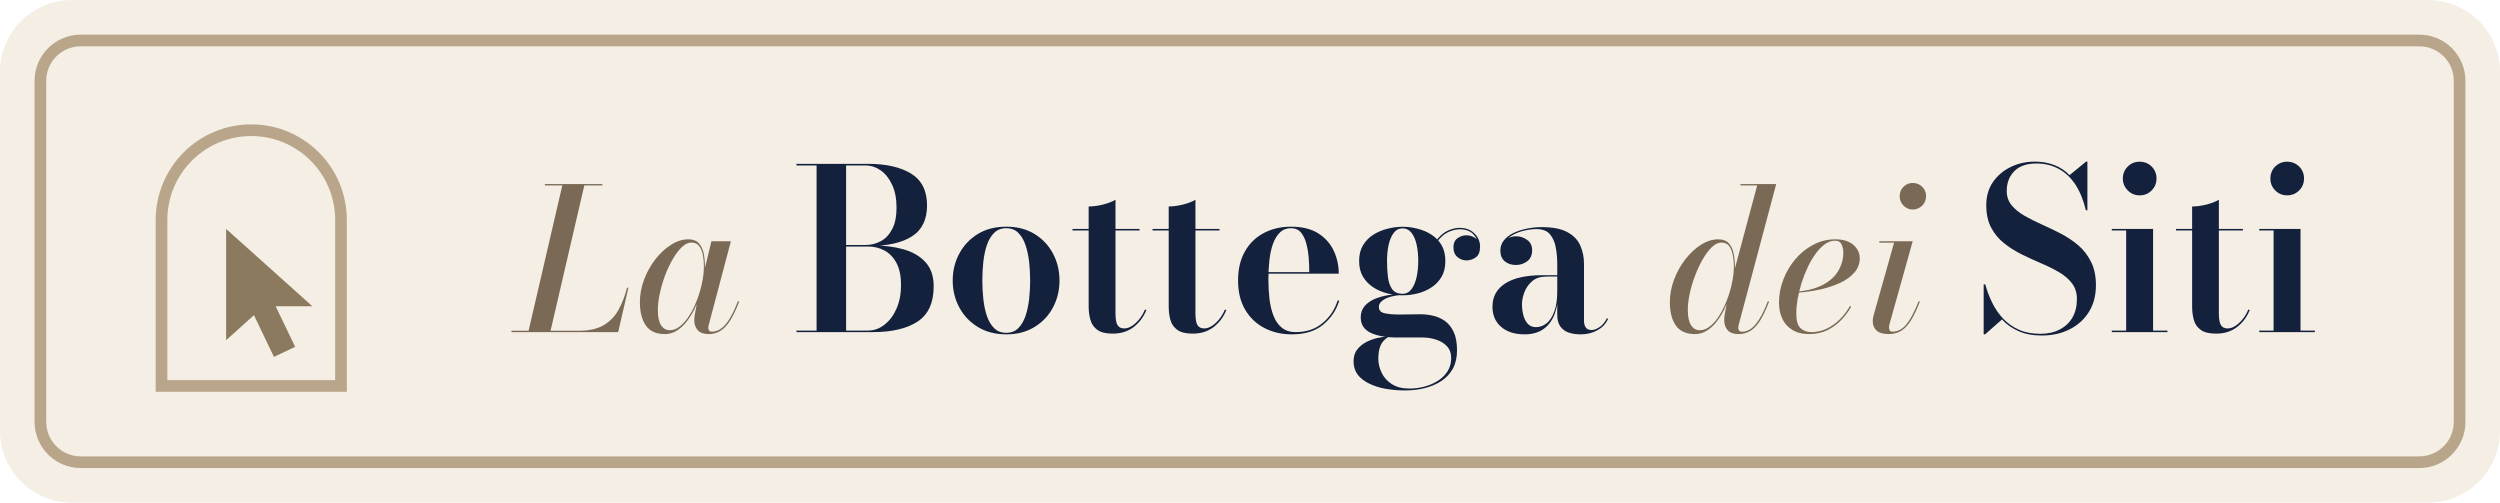
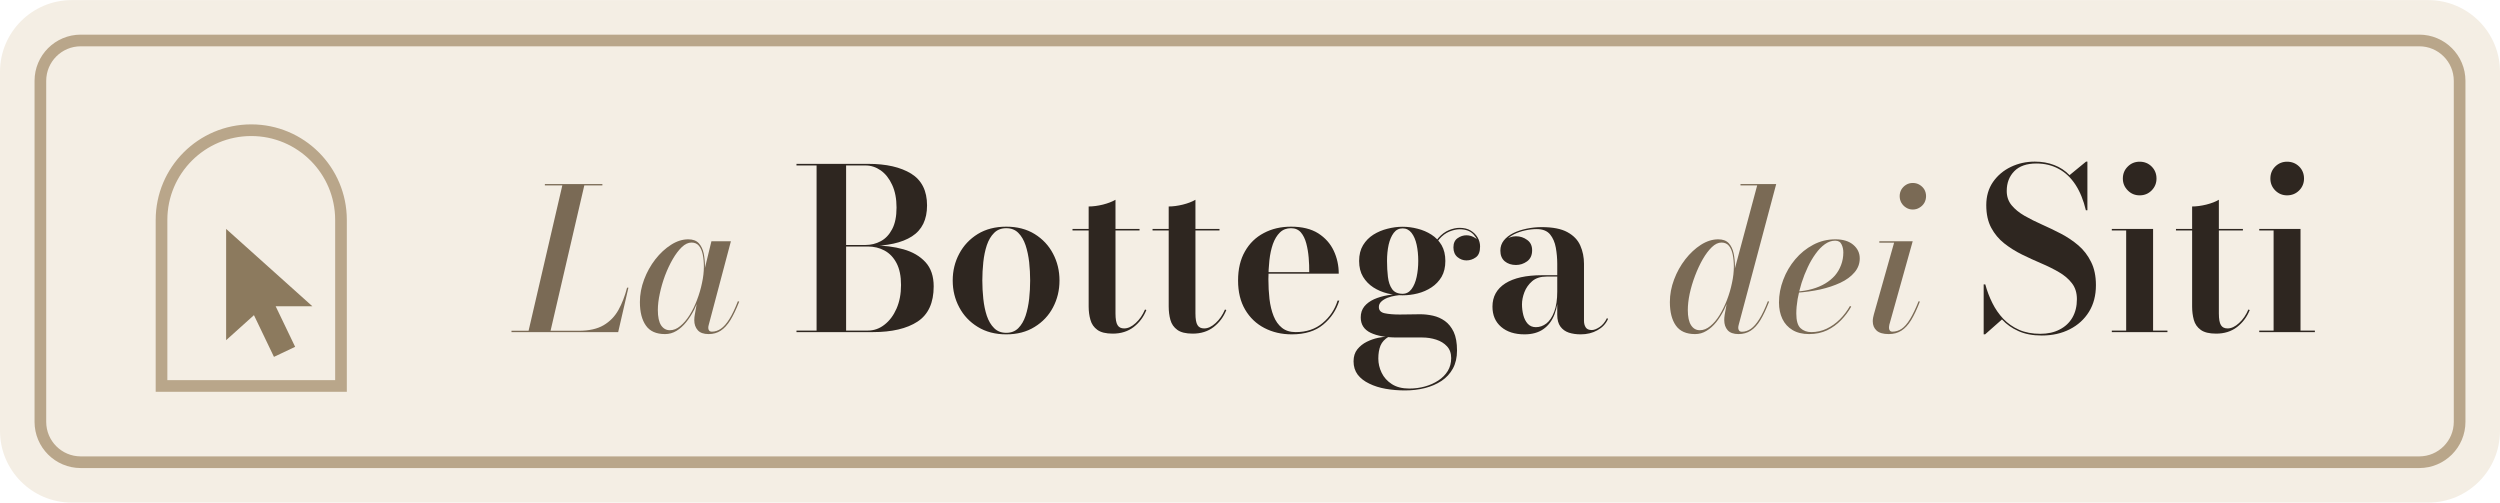
<svg xmlns="http://www.w3.org/2000/svg" viewBox="0 0 278.6 56" width="1114" height="224" role="img" aria-label="La Bottega dei Siti">
  <path fill="#F4EEE4" d="M8 0h262.6a8 8 0 0 1 8 8v40a8 8 0 0 1-8 8H8a8 8 0 0 1-8-8V8a8 8 0 0 1 8-8z" />
  <path fill="none" stroke="#B9A68A" stroke-width="1.3" d="M9 4.5h260.6a4.5 4.5 0 0 1 4.5 4.5v38a4.5 4.5 0 0 1-4.5 4.5H9A4.5 4.5 0 0 1 4.5 47V9A4.5 4.5 0 0 1 9 4.5z" />
  <path fill="none" stroke="#B9A68A" stroke-width="1.3" d="M18 43V24.5a10 10 0 0 1 20 0V43z" />
  <path fill="#8C7A5E" d="M25.2 25.5L25.2 37.9L28.3 35.11L30.53 39.76L32.89 38.64L30.72 34.12L34.81 34.12Z" />
  <path fill="#7A6A55" d="M58.87 37 62.7 20.5H65.15L61.32 37ZM57 37V36.85H64.49Q66.22 36.85 67.27 36.23Q68.32 35.61 68.92 34.53Q69.52 33.45 69.88 32.05H70.03L68.89 37ZM60.72 20.65V20.5H67.13V20.65Z M74.11 37.22Q72.64 37.22 71.98 36.27Q71.31 35.32 71.31 33.65Q71.31 32.38 71.78 31.14Q72.24 29.91 73.03 28.89Q73.82 27.88 74.78 27.27Q75.73 26.66 76.7 26.66Q77.47 26.66 77.87 27.09Q78.27 27.53 78.42 28.23Q78.56 28.93 78.56 29.72Q78.56 30.39 78.42 31.21Q78.28 32.03 78.01 32.88Q77.74 33.72 77.36 34.5Q76.97 35.27 76.47 35.89Q75.97 36.51 75.39 36.86Q74.8 37.22 74.11 37.22ZM74.65 36.79Q75.25 36.79 75.8 36.33Q76.36 35.88 76.84 35.12Q77.32 34.36 77.67 33.43Q78.03 32.5 78.23 31.53Q78.44 30.57 78.44 29.71Q78.44 28.94 78.31 28.33Q78.18 27.73 77.89 27.38Q77.59 27.02 77.06 27.02Q76.52 27.02 75.98 27.53Q75.45 28.04 74.97 28.87Q74.49 29.7 74.11 30.7Q73.74 31.7 73.53 32.7Q73.31 33.7 73.31 34.54Q73.31 35.68 73.67 36.24Q74.04 36.79 74.65 36.79ZM78.97 37.22Q78.14 37.22 77.76 36.79Q77.37 36.35 77.37 35.67Q77.37 35.47 77.39 35.32Q77.4 35.16 77.43 35.05L77.7 33.53L78.22 31.86L78.5 30.09L79.28 26.88H81.45L78.98 36.2Q78.93 36.36 78.93 36.54Q78.93 36.71 79.03 36.83Q79.12 36.95 79.34 36.95Q79.87 36.95 80.34 36.62Q80.81 36.3 81.28 35.55Q81.75 34.8 82.23 33.56L82.38 33.6Q81.89 34.85 81.4 35.66Q80.9 36.46 80.32 36.84Q79.74 37.22 78.97 37.22Z" />
-   <path fill="#14213D" d="M88.76 37V36.83H96.7Q97.74 36.83 98.57 36.17Q99.41 35.52 99.91 34.38Q100.41 33.24 100.41 31.75Q100.41 30.26 99.91 29.31Q99.41 28.36 98.57 27.91Q97.74 27.46 96.7 27.46H93.86V27.34H97.26Q99.14 27.34 100.67 27.77Q102.21 28.2 103.13 29.2Q104.05 30.2 104.05 31.9Q104.05 34.65 102.25 35.83Q100.46 37 97.26 37ZM91 36.92V18.32H94.29V36.92ZM93.86 27.41V27.29H96.46Q97.37 27.29 98.15 26.87Q98.94 26.45 99.42 25.53Q99.91 24.61 99.91 23.12Q99.91 21.64 99.42 20.59Q98.94 19.54 98.15 18.98Q97.36 18.43 96.46 18.43H88.76V18.25H96.76Q99.76 18.25 101.54 19.34Q103.31 20.44 103.31 22.88Q103.31 25.25 101.63 26.33Q99.95 27.41 96.76 27.41Z M112.14 37.25Q110.3 37.25 108.96 36.42Q107.62 35.6 106.9 34.24Q106.17 32.88 106.17 31.25Q106.17 29.62 106.9 28.26Q107.62 26.9 108.96 26.07Q110.3 25.25 112.14 25.25Q113.97 25.25 115.3 26.07Q116.64 26.9 117.35 28.26Q118.07 29.62 118.07 31.25Q118.07 32.88 117.35 34.24Q116.64 35.6 115.3 36.42Q113.97 37.25 112.14 37.25ZM112.14 37.08Q112.96 37.08 113.48 36.56Q114 36.04 114.29 35.18Q114.57 34.33 114.69 33.29Q114.8 32.26 114.8 31.25Q114.8 30.23 114.69 29.2Q114.57 28.17 114.29 27.32Q114 26.46 113.48 25.94Q112.96 25.42 112.14 25.42Q111.31 25.42 110.79 25.94Q110.26 26.46 109.97 27.32Q109.69 28.17 109.58 29.2Q109.47 30.23 109.47 31.25Q109.47 32.26 109.58 33.29Q109.69 34.33 109.97 35.18Q110.26 36.04 110.79 36.56Q111.31 37.08 112.14 37.08Z M124 37.17Q122.86 37.17 122.29 36.75Q121.71 36.33 121.52 35.64Q121.32 34.95 121.32 34.15V23Q122.05 23 122.91 22.79Q123.77 22.57 124.31 22.25V34.92Q124.31 35.86 124.54 36.22Q124.76 36.59 125.27 36.59Q125.91 36.59 126.56 35.99Q127.21 35.4 127.6 34.48L127.75 34.54Q127.29 35.7 126.33 36.44Q125.37 37.17 124 37.17ZM119.52 25.67V25.5H126.99V25.67Z M132.91 37.17Q131.77 37.17 131.2 36.75Q130.62 36.33 130.43 35.64Q130.24 34.95 130.24 34.15V23Q130.96 23 131.82 22.79Q132.69 22.57 133.22 22.25V34.92Q133.22 35.86 133.45 36.22Q133.67 36.59 134.19 36.59Q134.82 36.59 135.47 35.99Q136.12 35.4 136.51 34.48L136.66 34.54Q136.2 35.7 135.24 36.44Q134.29 37.17 132.91 37.17ZM128.44 25.67V25.5H135.9V25.67Z M143.96 37.25Q142.26 37.25 140.9 36.54Q139.55 35.84 138.76 34.5Q137.97 33.16 137.97 31.25Q137.97 29.34 138.74 28Q139.5 26.66 140.84 25.96Q142.17 25.25 143.87 25.25Q145.72 25.25 146.9 25.99Q148.07 26.74 148.63 27.93Q149.19 29.12 149.19 30.49H139.66V30.32H145.9Q145.91 29.55 145.84 28.71Q145.77 27.86 145.57 27.11Q145.37 26.36 144.97 25.89Q144.56 25.42 143.87 25.42Q143.12 25.42 142.63 25.9Q142.14 26.38 141.85 27.19Q141.57 28 141.46 29.01Q141.35 30.02 141.35 31.1Q141.35 32.25 141.47 33.31Q141.6 34.38 141.93 35.21Q142.26 36.04 142.86 36.52Q143.46 37 144.39 37Q146.19 37 147.39 35.99Q148.6 34.98 149.06 33.49H149.25Q148.76 35.09 147.45 36.17Q146.15 37.25 143.96 37.25Z M156.57 43.5Q155.46 43.5 154.43 43.32Q153.4 43.14 152.59 42.74Q151.77 42.35 151.3 41.74Q150.84 41.12 150.84 40.26Q150.84 39.45 151.26 38.92Q151.69 38.39 152.31 38.08Q152.94 37.77 153.57 37.64Q154.2 37.51 154.62 37.51H154.76Q154.09 37.91 153.84 38.51Q153.6 39.11 153.6 39.95Q153.6 40.76 153.97 41.53Q154.34 42.3 155.1 42.79Q155.86 43.29 157.06 43.29Q157.95 43.29 158.79 43.06Q159.62 42.83 160.29 42.39Q160.95 41.96 161.34 41.33Q161.72 40.7 161.72 39.9Q161.72 39.08 161.25 38.58Q160.79 38.08 160.05 37.84Q159.31 37.6 158.5 37.6Q158.24 37.6 157.67 37.6Q157.1 37.6 156.53 37.6Q155.96 37.6 155.69 37.6Q153.86 37.6 152.75 37.08Q151.64 36.55 151.64 35.36Q151.64 34.64 152.04 34.14Q152.44 33.65 153.12 33.34Q153.8 33.04 154.64 32.89Q155.47 32.75 156.36 32.75L156.35 32.86Q155.99 32.86 155.52 32.94Q155.06 33.01 154.64 33.17Q154.21 33.34 153.94 33.59Q153.66 33.85 153.66 34.2Q153.66 34.76 154.31 34.9Q154.96 35.04 155.99 35.04Q156.42 35.04 156.8 35.03Q157.19 35.02 157.55 35.02Q157.91 35.01 158.26 35.01Q158.96 35.01 159.69 35.17Q160.41 35.33 161.02 35.76Q161.62 36.19 162 36.98Q162.37 37.77 162.37 39.05Q162.37 40.21 161.91 41.06Q161.45 41.9 160.64 42.44Q159.82 42.98 158.78 43.24Q157.74 43.5 156.57 43.5ZM156.31 32.9Q155.47 32.9 154.62 32.69Q153.77 32.48 153.05 32.02Q152.34 31.56 151.9 30.84Q151.46 30.11 151.46 29.07Q151.46 28.04 151.9 27.31Q152.34 26.59 153.05 26.14Q153.77 25.69 154.62 25.48Q155.47 25.26 156.31 25.26Q157.14 25.26 157.98 25.48Q158.82 25.69 159.52 26.14Q160.22 26.59 160.65 27.31Q161.07 28.04 161.07 29.07Q161.07 30.11 160.65 30.84Q160.22 31.56 159.52 32.02Q158.82 32.48 157.98 32.69Q157.14 32.9 156.31 32.9ZM156.31 32.73Q156.91 32.73 157.3 32.21Q157.69 31.69 157.87 30.85Q158.05 30.01 158.05 29.07Q158.05 28.09 157.87 27.26Q157.69 26.44 157.3 25.94Q156.91 25.44 156.31 25.44Q155.7 25.44 155.32 25.94Q154.94 26.44 154.75 27.26Q154.57 28.09 154.57 29.07Q154.57 30.01 154.67 30.85Q154.77 31.69 155.14 32.21Q155.51 32.73 156.31 32.73ZM163.42 29.01Q162.87 29.01 162.42 28.64Q161.97 28.26 161.97 27.56Q161.97 26.85 162.44 26.53Q162.9 26.21 163.42 26.21Q163.95 26.21 164.43 26.53Q164.91 26.85 164.91 27.45H164.77Q164.77 26.74 164.23 26.14Q163.69 25.54 162.67 25.54Q162.15 25.54 161.53 25.79Q160.91 26.04 160.39 26.64Q159.87 27.25 159.62 28.32L159.5 28.25Q159.75 27.14 160.29 26.51Q160.84 25.89 161.48 25.63Q162.12 25.38 162.66 25.38Q163.39 25.38 163.89 25.68Q164.4 25.99 164.67 26.46Q164.94 26.94 164.94 27.45Q164.94 28.34 164.46 28.67Q163.99 29.01 163.42 29.01Z M176.15 37.25Q175.42 37.25 174.83 37.06Q174.24 36.86 173.89 36.38Q173.54 35.9 173.54 35.08V29.39Q173.54 28.49 173.38 27.59Q173.22 26.7 172.74 26.11Q172.25 25.52 171.25 25.52Q170.62 25.52 169.95 25.67Q169.29 25.81 168.7 26.11Q168.12 26.41 167.76 26.86Q167.4 27.31 167.4 27.92H167.22Q167.22 27.2 167.74 26.76Q168.26 26.32 168.94 26.32Q169.64 26.32 170.19 26.73Q170.74 27.12 170.74 27.88Q170.74 28.71 170.17 29.12Q169.61 29.52 168.94 29.52Q168.19 29.52 167.69 29.11Q167.2 28.69 167.2 27.92Q167.2 27.27 167.59 26.78Q167.99 26.29 168.65 25.96Q169.31 25.64 170.14 25.47Q170.96 25.3 171.81 25.3Q173.65 25.3 174.67 25.86Q175.7 26.42 176.11 27.36Q176.52 28.29 176.52 29.39V35.75Q176.52 36.17 176.71 36.47Q176.9 36.77 177.39 36.77Q177.76 36.77 178.27 36.43Q178.77 36.09 179.09 35.42L179.19 35.55Q178.84 36.34 178.02 36.79Q177.21 37.25 176.15 37.25ZM169.89 37.25Q168.26 37.25 167.29 36.42Q166.32 35.59 166.32 34.16Q166.32 32.49 167.75 31.57Q169.19 30.66 171.85 30.66H174.7V30.81H172.35Q171.35 30.81 170.75 31.32Q170.15 31.84 169.88 32.55Q169.61 33.26 169.61 33.91Q169.61 34.52 169.76 35.11Q169.91 35.69 170.25 36.07Q170.6 36.45 171.16 36.45Q171.8 36.45 172.34 36.03Q172.87 35.61 173.2 34.73Q173.54 33.85 173.54 32.48H173.65Q173.65 33.94 173.24 35.01Q172.82 36.09 171.99 36.67Q171.16 37.25 169.89 37.25Z" />
+   <path fill="#2E2620" d="M88.76 37V36.83H96.7Q97.74 36.83 98.57 36.17Q99.41 35.52 99.91 34.38Q100.41 33.24 100.41 31.75Q100.41 30.26 99.91 29.31Q99.41 28.36 98.57 27.91Q97.74 27.46 96.7 27.46H93.86V27.34H97.26Q99.14 27.34 100.67 27.77Q102.21 28.2 103.13 29.2Q104.05 30.2 104.05 31.9Q104.05 34.65 102.25 35.83Q100.46 37 97.26 37ZM91 36.92V18.32H94.29V36.92ZM93.86 27.41V27.29H96.46Q97.37 27.29 98.15 26.87Q98.94 26.45 99.42 25.53Q99.91 24.61 99.91 23.12Q99.91 21.64 99.42 20.59Q98.94 19.54 98.15 18.98Q97.36 18.43 96.46 18.43H88.76V18.25H96.76Q99.76 18.25 101.54 19.34Q103.31 20.44 103.31 22.88Q103.31 25.25 101.63 26.33Q99.95 27.41 96.76 27.41Z M112.14 37.25Q110.3 37.25 108.96 36.42Q107.62 35.6 106.9 34.24Q106.17 32.88 106.17 31.25Q106.17 29.62 106.9 28.26Q107.62 26.9 108.96 26.07Q110.3 25.25 112.14 25.25Q113.97 25.25 115.3 26.07Q116.64 26.9 117.35 28.26Q118.07 29.62 118.07 31.25Q118.07 32.88 117.35 34.24Q116.64 35.6 115.3 36.42Q113.97 37.25 112.14 37.25ZM112.14 37.08Q112.96 37.08 113.48 36.56Q114 36.04 114.29 35.18Q114.57 34.33 114.69 33.29Q114.8 32.26 114.8 31.25Q114.8 30.23 114.69 29.2Q114.57 28.17 114.29 27.32Q114 26.46 113.48 25.94Q112.96 25.42 112.14 25.42Q111.31 25.42 110.79 25.94Q110.26 26.46 109.97 27.32Q109.69 28.17 109.58 29.2Q109.47 30.23 109.47 31.25Q109.47 32.26 109.58 33.29Q109.69 34.33 109.97 35.18Q110.26 36.04 110.79 36.56Q111.31 37.08 112.14 37.08Z M124 37.17Q122.86 37.17 122.29 36.75Q121.71 36.33 121.52 35.64Q121.32 34.95 121.32 34.15V23Q122.05 23 122.91 22.79Q123.77 22.57 124.31 22.25V34.92Q124.31 35.86 124.54 36.22Q124.76 36.59 125.27 36.59Q125.91 36.59 126.56 35.99Q127.21 35.4 127.6 34.48L127.75 34.54Q127.29 35.7 126.33 36.44Q125.37 37.17 124 37.17ZM119.52 25.67V25.5H126.99V25.67Z M132.91 37.17Q131.77 37.17 131.2 36.75Q130.62 36.33 130.43 35.64Q130.24 34.95 130.24 34.15V23Q130.96 23 131.82 22.79Q132.69 22.57 133.22 22.25V34.92Q133.22 35.86 133.45 36.22Q133.67 36.59 134.19 36.59Q134.82 36.59 135.47 35.99Q136.12 35.4 136.51 34.48L136.66 34.54Q136.2 35.7 135.24 36.44Q134.29 37.17 132.91 37.17ZM128.44 25.67V25.5H135.9V25.67Z M143.96 37.25Q142.26 37.25 140.9 36.54Q139.55 35.84 138.76 34.5Q137.97 33.16 137.97 31.25Q137.97 29.34 138.74 28Q139.5 26.66 140.84 25.96Q142.17 25.25 143.87 25.25Q145.72 25.25 146.9 25.99Q148.07 26.74 148.63 27.93Q149.19 29.12 149.19 30.49H139.66V30.32H145.9Q145.91 29.55 145.84 28.71Q145.77 27.86 145.57 27.11Q145.37 26.36 144.97 25.89Q144.56 25.42 143.87 25.42Q143.12 25.42 142.63 25.9Q142.14 26.38 141.85 27.19Q141.57 28 141.46 29.01Q141.35 30.02 141.35 31.1Q141.35 32.25 141.47 33.31Q141.6 34.38 141.93 35.21Q142.26 36.04 142.86 36.52Q143.46 37 144.39 37Q146.19 37 147.39 35.99Q148.6 34.98 149.06 33.49H149.25Q148.76 35.09 147.45 36.17Q146.15 37.25 143.96 37.25Z M156.57 43.5Q155.46 43.5 154.43 43.32Q153.4 43.14 152.59 42.74Q151.77 42.35 151.3 41.74Q150.84 41.12 150.84 40.26Q150.84 39.45 151.26 38.92Q151.69 38.39 152.31 38.08Q152.94 37.77 153.57 37.64Q154.2 37.51 154.62 37.51H154.76Q154.09 37.91 153.84 38.51Q153.6 39.11 153.6 39.95Q153.6 40.76 153.97 41.53Q154.34 42.3 155.1 42.79Q155.86 43.29 157.06 43.29Q157.95 43.29 158.79 43.06Q159.62 42.83 160.29 42.39Q160.95 41.96 161.34 41.33Q161.72 40.7 161.72 39.9Q161.72 39.08 161.25 38.58Q160.79 38.08 160.05 37.84Q159.31 37.6 158.5 37.6Q158.24 37.6 157.67 37.6Q157.1 37.6 156.53 37.6Q155.96 37.6 155.69 37.6Q153.86 37.6 152.75 37.08Q151.64 36.55 151.64 35.36Q151.64 34.64 152.04 34.14Q152.44 33.65 153.12 33.34Q153.8 33.04 154.64 32.89Q155.47 32.75 156.36 32.75L156.35 32.86Q155.99 32.86 155.52 32.94Q155.06 33.01 154.64 33.17Q154.21 33.34 153.94 33.59Q153.66 33.85 153.66 34.2Q153.66 34.76 154.31 34.9Q154.96 35.04 155.99 35.04Q156.42 35.04 156.8 35.03Q157.19 35.02 157.55 35.02Q157.91 35.01 158.26 35.01Q158.96 35.01 159.69 35.17Q160.41 35.33 161.02 35.76Q161.62 36.19 162 36.98Q162.37 37.77 162.37 39.05Q162.37 40.21 161.91 41.06Q161.45 41.9 160.64 42.44Q159.82 42.98 158.78 43.24Q157.74 43.5 156.57 43.5ZM156.31 32.9Q155.47 32.9 154.62 32.69Q153.77 32.48 153.05 32.02Q152.34 31.56 151.9 30.84Q151.46 30.11 151.46 29.07Q151.46 28.04 151.9 27.31Q152.34 26.59 153.05 26.14Q153.77 25.69 154.62 25.48Q155.47 25.26 156.31 25.26Q157.14 25.26 157.98 25.48Q158.82 25.69 159.52 26.14Q160.22 26.59 160.65 27.31Q161.07 28.04 161.07 29.07Q161.07 30.11 160.65 30.84Q160.22 31.56 159.52 32.02Q158.82 32.48 157.98 32.69Q157.14 32.9 156.31 32.9ZM156.31 32.73Q156.91 32.73 157.3 32.21Q157.69 31.69 157.87 30.85Q158.05 30.01 158.05 29.07Q158.05 28.09 157.87 27.26Q157.69 26.44 157.3 25.94Q156.91 25.44 156.31 25.44Q155.7 25.44 155.32 25.94Q154.94 26.44 154.75 27.26Q154.57 28.09 154.57 29.07Q154.57 30.01 154.67 30.85Q154.77 31.69 155.14 32.21Q155.51 32.73 156.31 32.73ZM163.42 29.01Q162.87 29.01 162.42 28.64Q161.97 28.26 161.97 27.56Q161.97 26.85 162.44 26.53Q162.9 26.21 163.42 26.21Q163.95 26.21 164.43 26.53Q164.91 26.85 164.91 27.45H164.77Q164.77 26.74 164.23 26.14Q163.69 25.54 162.67 25.54Q162.15 25.54 161.53 25.79Q160.91 26.04 160.39 26.64Q159.87 27.25 159.62 28.32L159.5 28.25Q159.75 27.14 160.29 26.51Q160.84 25.89 161.48 25.63Q162.12 25.38 162.66 25.38Q163.39 25.38 163.89 25.68Q164.4 25.99 164.67 26.46Q164.94 26.94 164.94 27.45Q164.94 28.34 164.46 28.67Q163.99 29.01 163.42 29.01Z M176.15 37.25Q175.42 37.25 174.83 37.06Q174.24 36.86 173.89 36.38Q173.54 35.9 173.54 35.08V29.39Q173.54 28.49 173.38 27.59Q173.22 26.7 172.74 26.11Q172.25 25.52 171.25 25.52Q170.62 25.52 169.95 25.67Q169.29 25.81 168.7 26.11Q168.12 26.41 167.76 26.86Q167.4 27.31 167.4 27.92H167.22Q167.22 27.2 167.74 26.76Q168.26 26.32 168.94 26.32Q169.64 26.32 170.19 26.73Q170.74 27.12 170.74 27.88Q170.74 28.71 170.17 29.12Q169.61 29.52 168.94 29.52Q168.19 29.52 167.69 29.11Q167.2 28.69 167.2 27.92Q167.2 27.27 167.59 26.78Q167.99 26.29 168.65 25.96Q169.31 25.64 170.14 25.47Q170.96 25.3 171.81 25.3Q173.65 25.3 174.67 25.86Q175.7 26.42 176.11 27.36Q176.52 28.29 176.52 29.39V35.75Q176.52 36.17 176.71 36.47Q176.9 36.77 177.39 36.77Q177.76 36.77 178.27 36.43Q178.77 36.09 179.09 35.42L179.19 35.55Q178.84 36.34 178.02 36.79Q177.21 37.25 176.15 37.25ZM169.89 37.25Q168.26 37.25 167.29 36.42Q166.32 35.59 166.32 34.16Q166.32 32.49 167.75 31.57Q169.19 30.66 171.85 30.66H174.7V30.81H172.35Q171.35 30.81 170.75 31.32Q170.15 31.84 169.88 32.55Q169.61 33.26 169.61 33.91Q169.61 34.52 169.76 35.11Q169.91 35.69 170.25 36.07Q170.6 36.45 171.16 36.45Q171.8 36.45 172.34 36.03Q172.87 35.61 173.2 34.73Q173.54 33.85 173.54 32.48H173.65Q173.65 33.94 173.24 35.01Q172.82 36.09 171.99 36.67Q171.16 37.25 169.89 37.25Z" />
  <path fill="#7A6A55" d="M193.74 37.22Q192.92 37.22 192.53 36.79Q192.15 36.35 192.15 35.67Q192.15 35.56 192.16 35.39Q192.17 35.23 192.2 35.05L192.48 33.53L193.07 31.7L193.21 30.38L195.82 20.65H193.96V20.5H197.94L193.76 36.19Q193.71 36.36 193.71 36.54Q193.71 36.69 193.8 36.82Q193.89 36.96 194.12 36.96Q194.65 36.96 195.12 36.63Q195.59 36.3 196.06 35.55Q196.53 34.8 197.01 33.56L197.15 33.6Q196.67 34.85 196.18 35.66Q195.69 36.46 195.1 36.84Q194.51 37.22 193.74 37.22ZM188.9 37.22Q187.43 37.22 186.76 36.27Q186.09 35.32 186.09 33.65Q186.09 32.38 186.56 31.14Q187.02 29.91 187.81 28.89Q188.6 27.88 189.55 27.27Q190.51 26.66 191.48 26.66Q192.24 26.66 192.64 27.08Q193.04 27.51 193.19 28.2Q193.34 28.89 193.34 29.72Q193.34 30.39 193.2 31.21Q193.06 32.03 192.79 32.87Q192.52 33.71 192.14 34.49Q191.75 35.27 191.26 35.89Q190.76 36.51 190.17 36.86Q189.59 37.22 188.9 37.22ZM189.43 36.79Q190.03 36.79 190.59 36.33Q191.15 35.88 191.62 35.12Q192.09 34.36 192.45 33.43Q192.81 32.5 193.01 31.53Q193.22 30.57 193.22 29.71Q193.22 28.95 193.09 28.34Q192.96 27.73 192.67 27.38Q192.37 27.02 191.84 27.02Q191.3 27.02 190.77 27.53Q190.24 28.04 189.76 28.87Q189.28 29.71 188.9 30.71Q188.52 31.71 188.3 32.71Q188.09 33.71 188.09 34.54Q188.09 35.67 188.45 36.23Q188.81 36.79 189.43 36.79Z M201.61 37.22Q200.51 37.22 199.76 36.77Q199.01 36.32 198.63 35.53Q198.25 34.73 198.25 33.7Q198.25 32.41 198.73 31.16Q199.2 29.91 200.06 28.89Q200.92 27.87 202.06 27.27Q203.2 26.66 204.54 26.66Q205.82 26.66 206.54 27.28Q207.25 27.89 207.25 28.79Q207.25 29.66 206.67 30.34Q206.09 31.03 205.09 31.5Q204.08 31.97 202.84 32.25Q201.59 32.52 200.23 32.61V32.48Q201.17 32.42 201.97 32.19Q202.78 31.96 203.41 31.58Q204.04 31.2 204.49 30.69Q204.93 30.17 205.17 29.52Q205.42 28.87 205.42 28.11Q205.42 27.62 205.22 27.22Q205.03 26.81 204.51 26.81Q203.92 26.81 203.37 27.2Q202.82 27.59 202.34 28.26Q201.85 28.93 201.46 29.76Q201.06 30.6 200.77 31.51Q200.49 32.42 200.33 33.3Q200.18 34.18 200.18 34.93Q200.18 36.12 200.65 36.56Q201.13 37 201.85 37Q202.76 37 203.56 36.62Q204.36 36.24 205.02 35.59Q205.68 34.93 206.16 34.09L206.3 34.16Q205.84 34.98 205.17 35.67Q204.49 36.37 203.61 36.8Q202.72 37.22 201.61 37.22Z M210.48 37.22Q209.56 37.22 209.13 36.83Q208.7 36.44 208.7 35.79Q208.7 35.59 208.74 35.38Q208.78 35.17 208.83 35L211.08 27.03H209.43V26.88H213.15L210.55 36.17Q210.53 36.26 210.52 36.36Q210.51 36.45 210.51 36.53Q210.51 36.7 210.6 36.82Q210.68 36.95 210.9 36.95Q211.44 36.95 211.92 36.63Q212.39 36.31 212.85 35.56Q213.31 34.81 213.81 33.56L213.95 33.6Q213.47 34.85 212.98 35.66Q212.49 36.46 211.89 36.84Q211.3 37.22 210.48 37.22ZM213.16 23.34Q212.75 23.34 212.42 23.13Q212.09 22.93 211.89 22.59Q211.7 22.25 211.7 21.85Q211.7 21.45 211.89 21.11Q212.09 20.78 212.42 20.58Q212.75 20.38 213.16 20.38Q213.58 20.38 213.91 20.58Q214.25 20.78 214.45 21.11Q214.64 21.45 214.64 21.85Q214.64 22.25 214.45 22.59Q214.25 22.93 213.91 23.13Q213.58 23.34 213.16 23.34Z" />
-   <path fill="#14213D" d="M227.53 37.38Q226.02 37.38 224.94 36.89Q223.85 36.41 223.1 35.59L221.22 37.25H221.06V31.68H221.24Q221.53 32.76 222.03 33.76Q222.52 34.75 223.25 35.52Q223.99 36.29 225 36.74Q226.02 37.19 227.37 37.19Q228.62 37.19 229.53 36.71Q230.45 36.24 230.95 35.38Q231.45 34.51 231.45 33.33Q231.45 32.27 230.9 31.56Q230.35 30.84 229.45 30.32Q228.56 29.8 227.48 29.34Q226.4 28.88 225.32 28.35Q224.25 27.82 223.35 27.11Q222.45 26.4 221.9 25.37Q221.35 24.34 221.35 22.85Q221.35 21.36 222.1 20.27Q222.86 19.18 224.09 18.59Q225.32 18 226.76 18Q227.94 18 228.92 18.38Q229.9 18.75 230.63 19.51L232.47 18H232.62V23.42H232.45Q232.05 21.74 231.29 20.57Q230.52 19.4 229.42 18.81Q228.32 18.21 226.94 18.21Q225.31 18.21 224.47 19.07Q223.63 19.93 223.63 21.27Q223.63 22.21 224.18 22.87Q224.72 23.52 225.6 24.03Q226.49 24.54 227.55 25.01Q228.61 25.48 229.67 26.03Q230.74 26.59 231.62 27.34Q232.5 28.1 233.03 29.18Q233.57 30.25 233.57 31.77Q233.57 33.48 232.8 34.73Q232.02 35.99 230.66 36.68Q229.3 37.38 227.53 37.38Z M238.44 21.76Q237.66 21.76 237.12 21.21Q236.57 20.66 236.57 19.89Q236.57 19.09 237.12 18.55Q237.66 18.01 238.44 18.01Q239.24 18.01 239.78 18.55Q240.32 19.09 240.32 19.89Q240.32 20.66 239.78 21.21Q239.24 21.76 238.44 21.76ZM239.94 25.5V36.83H241.54V37H235.34V36.83H236.94V25.67H235.34V25.5Z M246.96 37.17Q245.82 37.17 245.25 36.75Q244.67 36.33 244.48 35.64Q244.29 34.95 244.29 34.15V23Q245.01 23 245.87 22.79Q246.74 22.57 247.27 22.25V34.92Q247.27 35.86 247.5 36.22Q247.72 36.59 248.24 36.59Q248.87 36.59 249.52 35.99Q250.17 35.4 250.56 34.48L250.71 34.54Q250.25 35.7 249.29 36.44Q248.34 37.17 246.96 37.17ZM242.49 25.67V25.5H249.95V25.67Z M254.87 21.76Q254.1 21.76 253.55 21.21Q253.01 20.66 253.01 19.89Q253.01 19.09 253.55 18.55Q254.1 18.01 254.87 18.01Q255.67 18.01 256.22 18.55Q256.76 19.09 256.76 19.89Q256.76 20.66 256.22 21.21Q255.67 21.76 254.87 21.76ZM256.37 25.5V36.83H257.97V37H251.77V36.83H253.37V25.67H251.77V25.5Z" />
+   <path fill="#2E2620" d="M227.53 37.38Q226.02 37.38 224.94 36.89Q223.85 36.41 223.1 35.59L221.22 37.25H221.06V31.68H221.24Q221.53 32.76 222.03 33.76Q222.52 34.75 223.25 35.52Q223.99 36.29 225 36.74Q226.02 37.19 227.37 37.19Q228.62 37.19 229.53 36.71Q230.45 36.24 230.95 35.38Q231.45 34.51 231.45 33.33Q231.45 32.27 230.9 31.56Q230.35 30.84 229.45 30.32Q228.56 29.8 227.48 29.34Q226.4 28.88 225.32 28.35Q224.25 27.82 223.35 27.11Q222.45 26.4 221.9 25.37Q221.35 24.34 221.35 22.85Q221.35 21.36 222.1 20.27Q222.86 19.18 224.09 18.59Q225.32 18 226.76 18Q227.94 18 228.92 18.38Q229.9 18.75 230.63 19.51L232.47 18H232.62V23.42H232.45Q232.05 21.74 231.29 20.57Q230.52 19.4 229.42 18.81Q228.32 18.21 226.94 18.21Q225.31 18.21 224.47 19.07Q223.63 19.93 223.63 21.27Q223.63 22.21 224.18 22.87Q224.72 23.52 225.6 24.03Q226.49 24.54 227.55 25.01Q228.61 25.48 229.67 26.03Q230.74 26.59 231.62 27.34Q232.5 28.1 233.03 29.18Q233.57 30.25 233.57 31.77Q233.57 33.48 232.8 34.73Q232.02 35.99 230.66 36.68Q229.3 37.38 227.53 37.38Z M238.44 21.76Q237.66 21.76 237.12 21.21Q236.57 20.66 236.57 19.89Q236.57 19.09 237.12 18.55Q237.66 18.01 238.44 18.01Q239.24 18.01 239.78 18.55Q240.32 19.09 240.32 19.89Q240.32 20.66 239.78 21.21Q239.24 21.76 238.44 21.76ZM239.94 25.5V36.83H241.54V37H235.34V36.83H236.94V25.67H235.34V25.5Z M246.96 37.17Q245.82 37.17 245.25 36.75Q244.67 36.33 244.48 35.64Q244.29 34.95 244.29 34.15V23Q245.01 23 245.87 22.79Q246.74 22.57 247.27 22.25V34.92Q247.27 35.86 247.5 36.22Q247.72 36.59 248.24 36.59Q248.87 36.59 249.52 35.99Q250.17 35.4 250.56 34.48L250.71 34.54Q250.25 35.7 249.29 36.44Q248.34 37.17 246.96 37.17ZM242.49 25.67V25.5H249.95V25.67Z M254.87 21.76Q254.1 21.76 253.55 21.21Q253.01 20.66 253.01 19.89Q253.01 19.09 253.55 18.55Q254.1 18.01 254.87 18.01Q255.67 18.01 256.22 18.55Q256.76 19.09 256.76 19.89Q256.76 20.66 256.22 21.21Q255.67 21.76 254.87 21.76ZM256.37 25.5V36.83H257.97V37H251.77V36.83H253.37V25.67H251.77V25.5Z" />
</svg>
